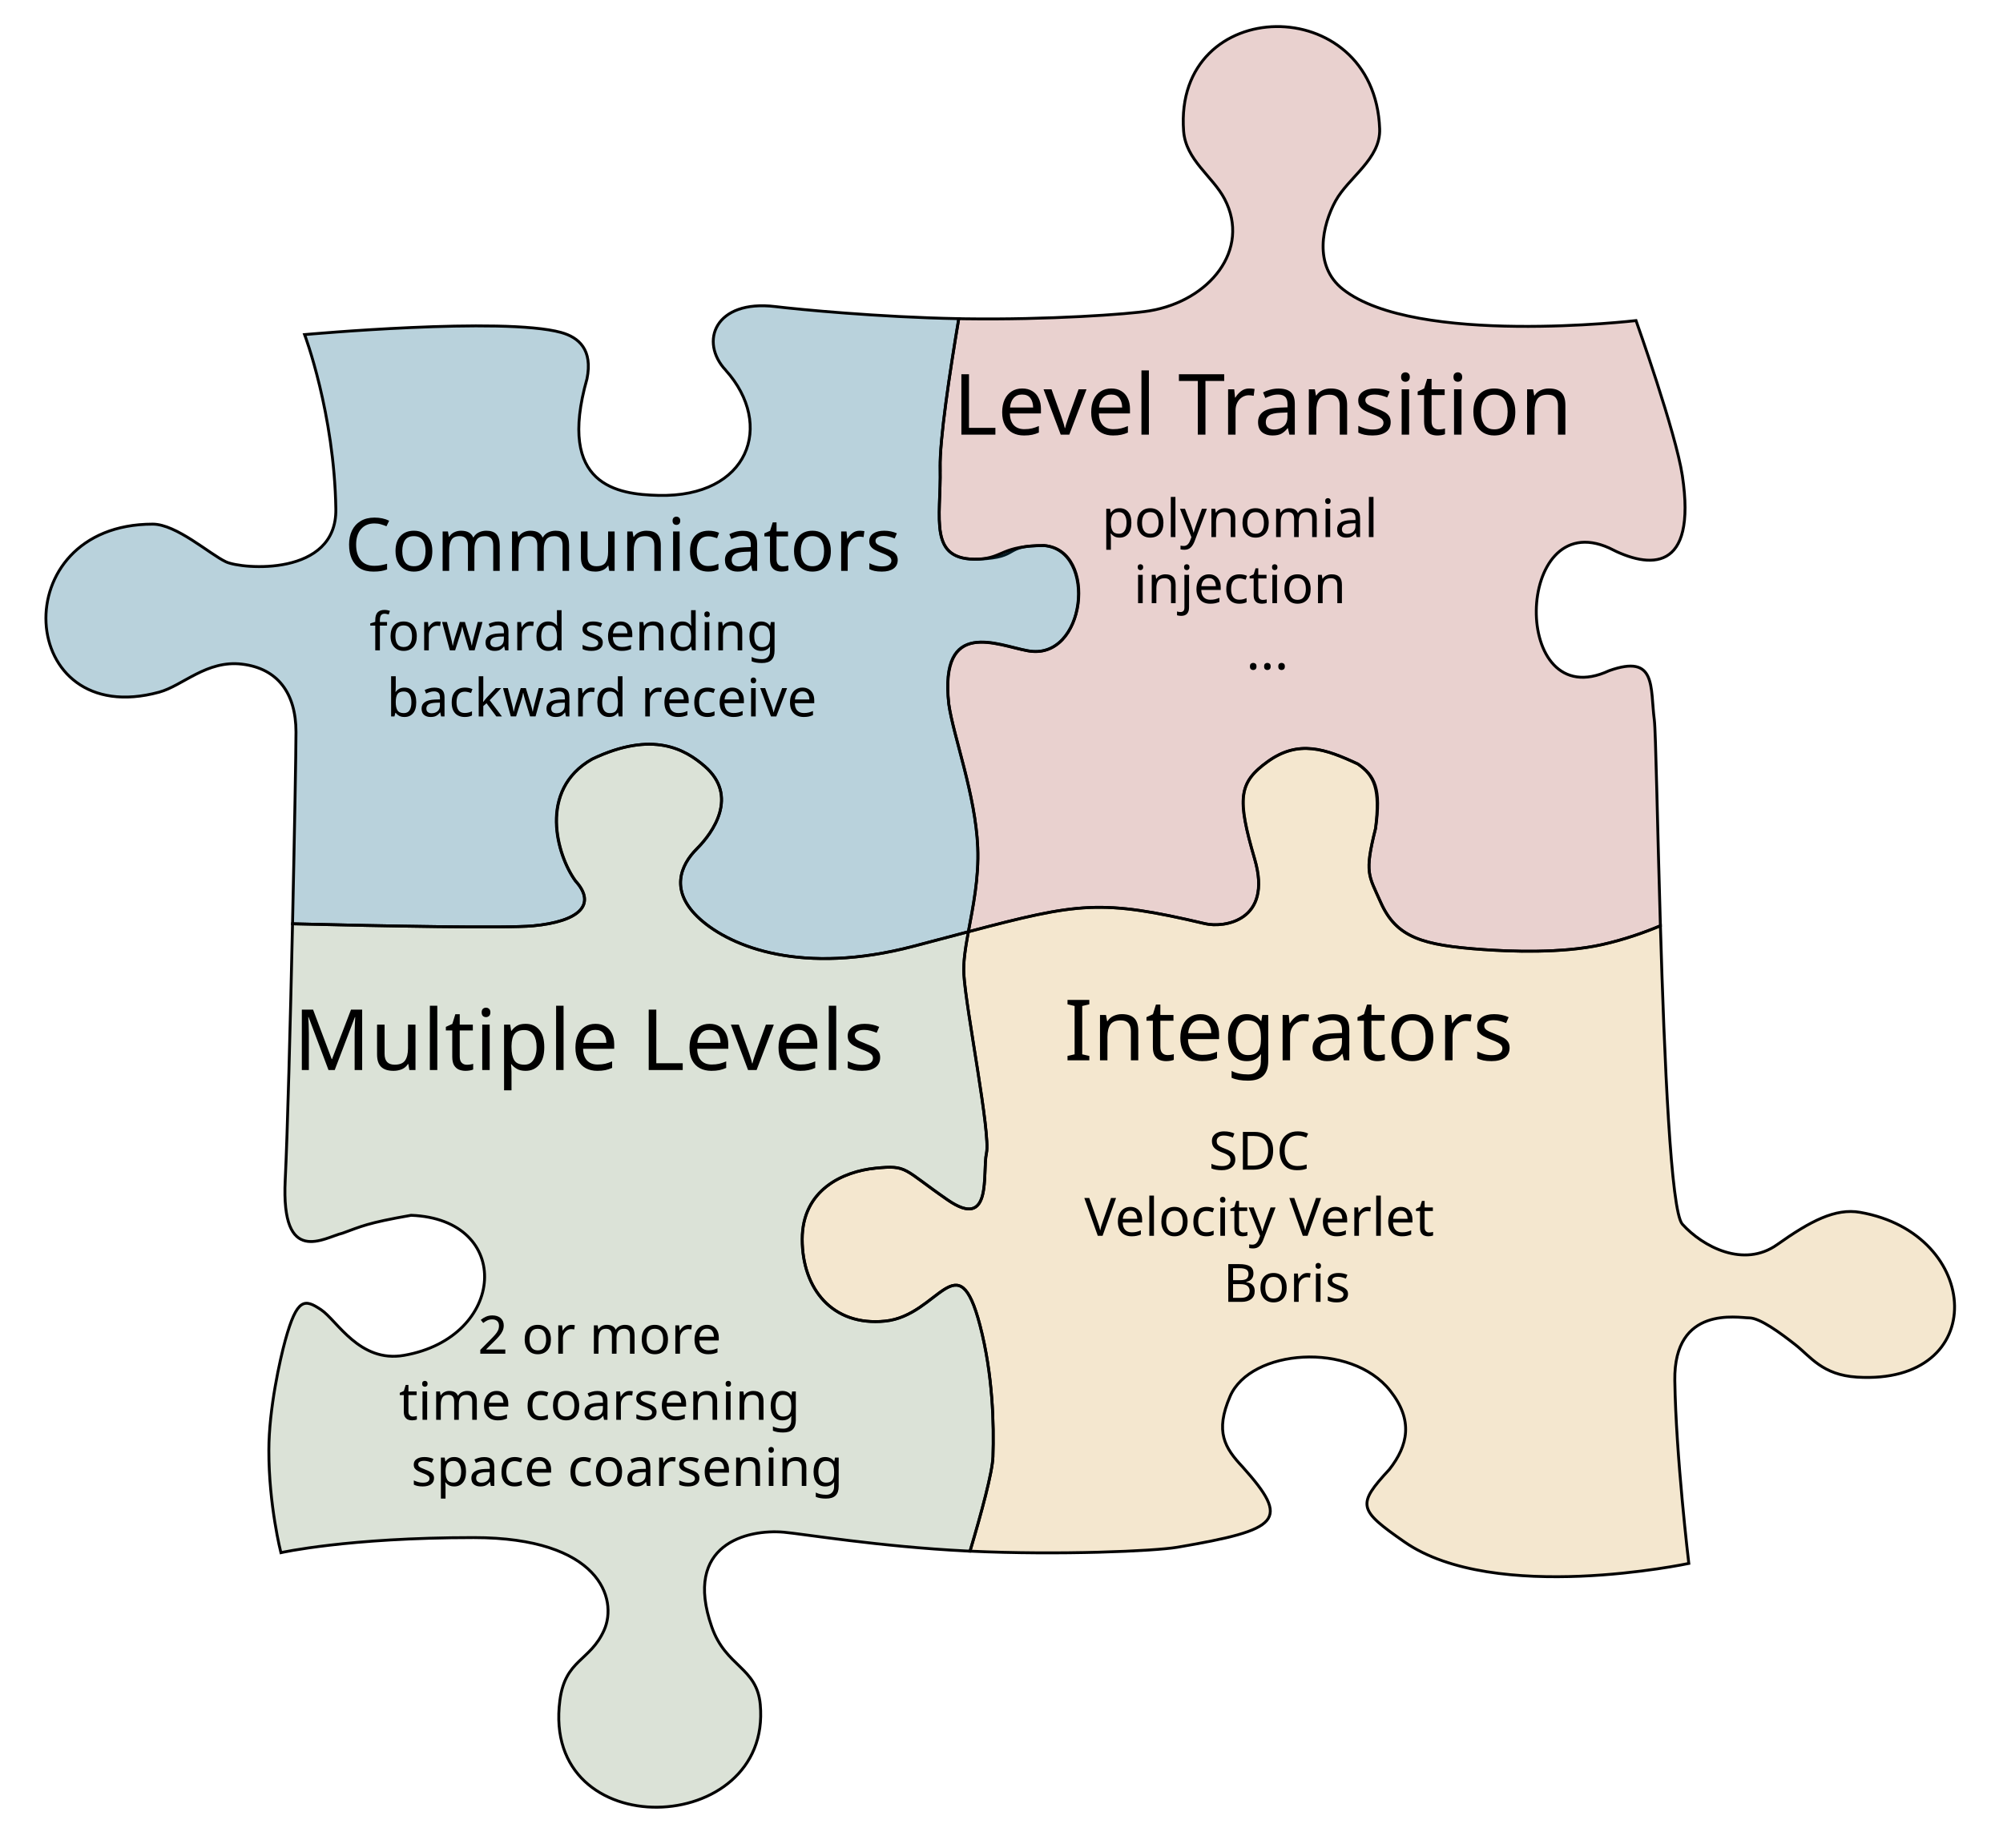
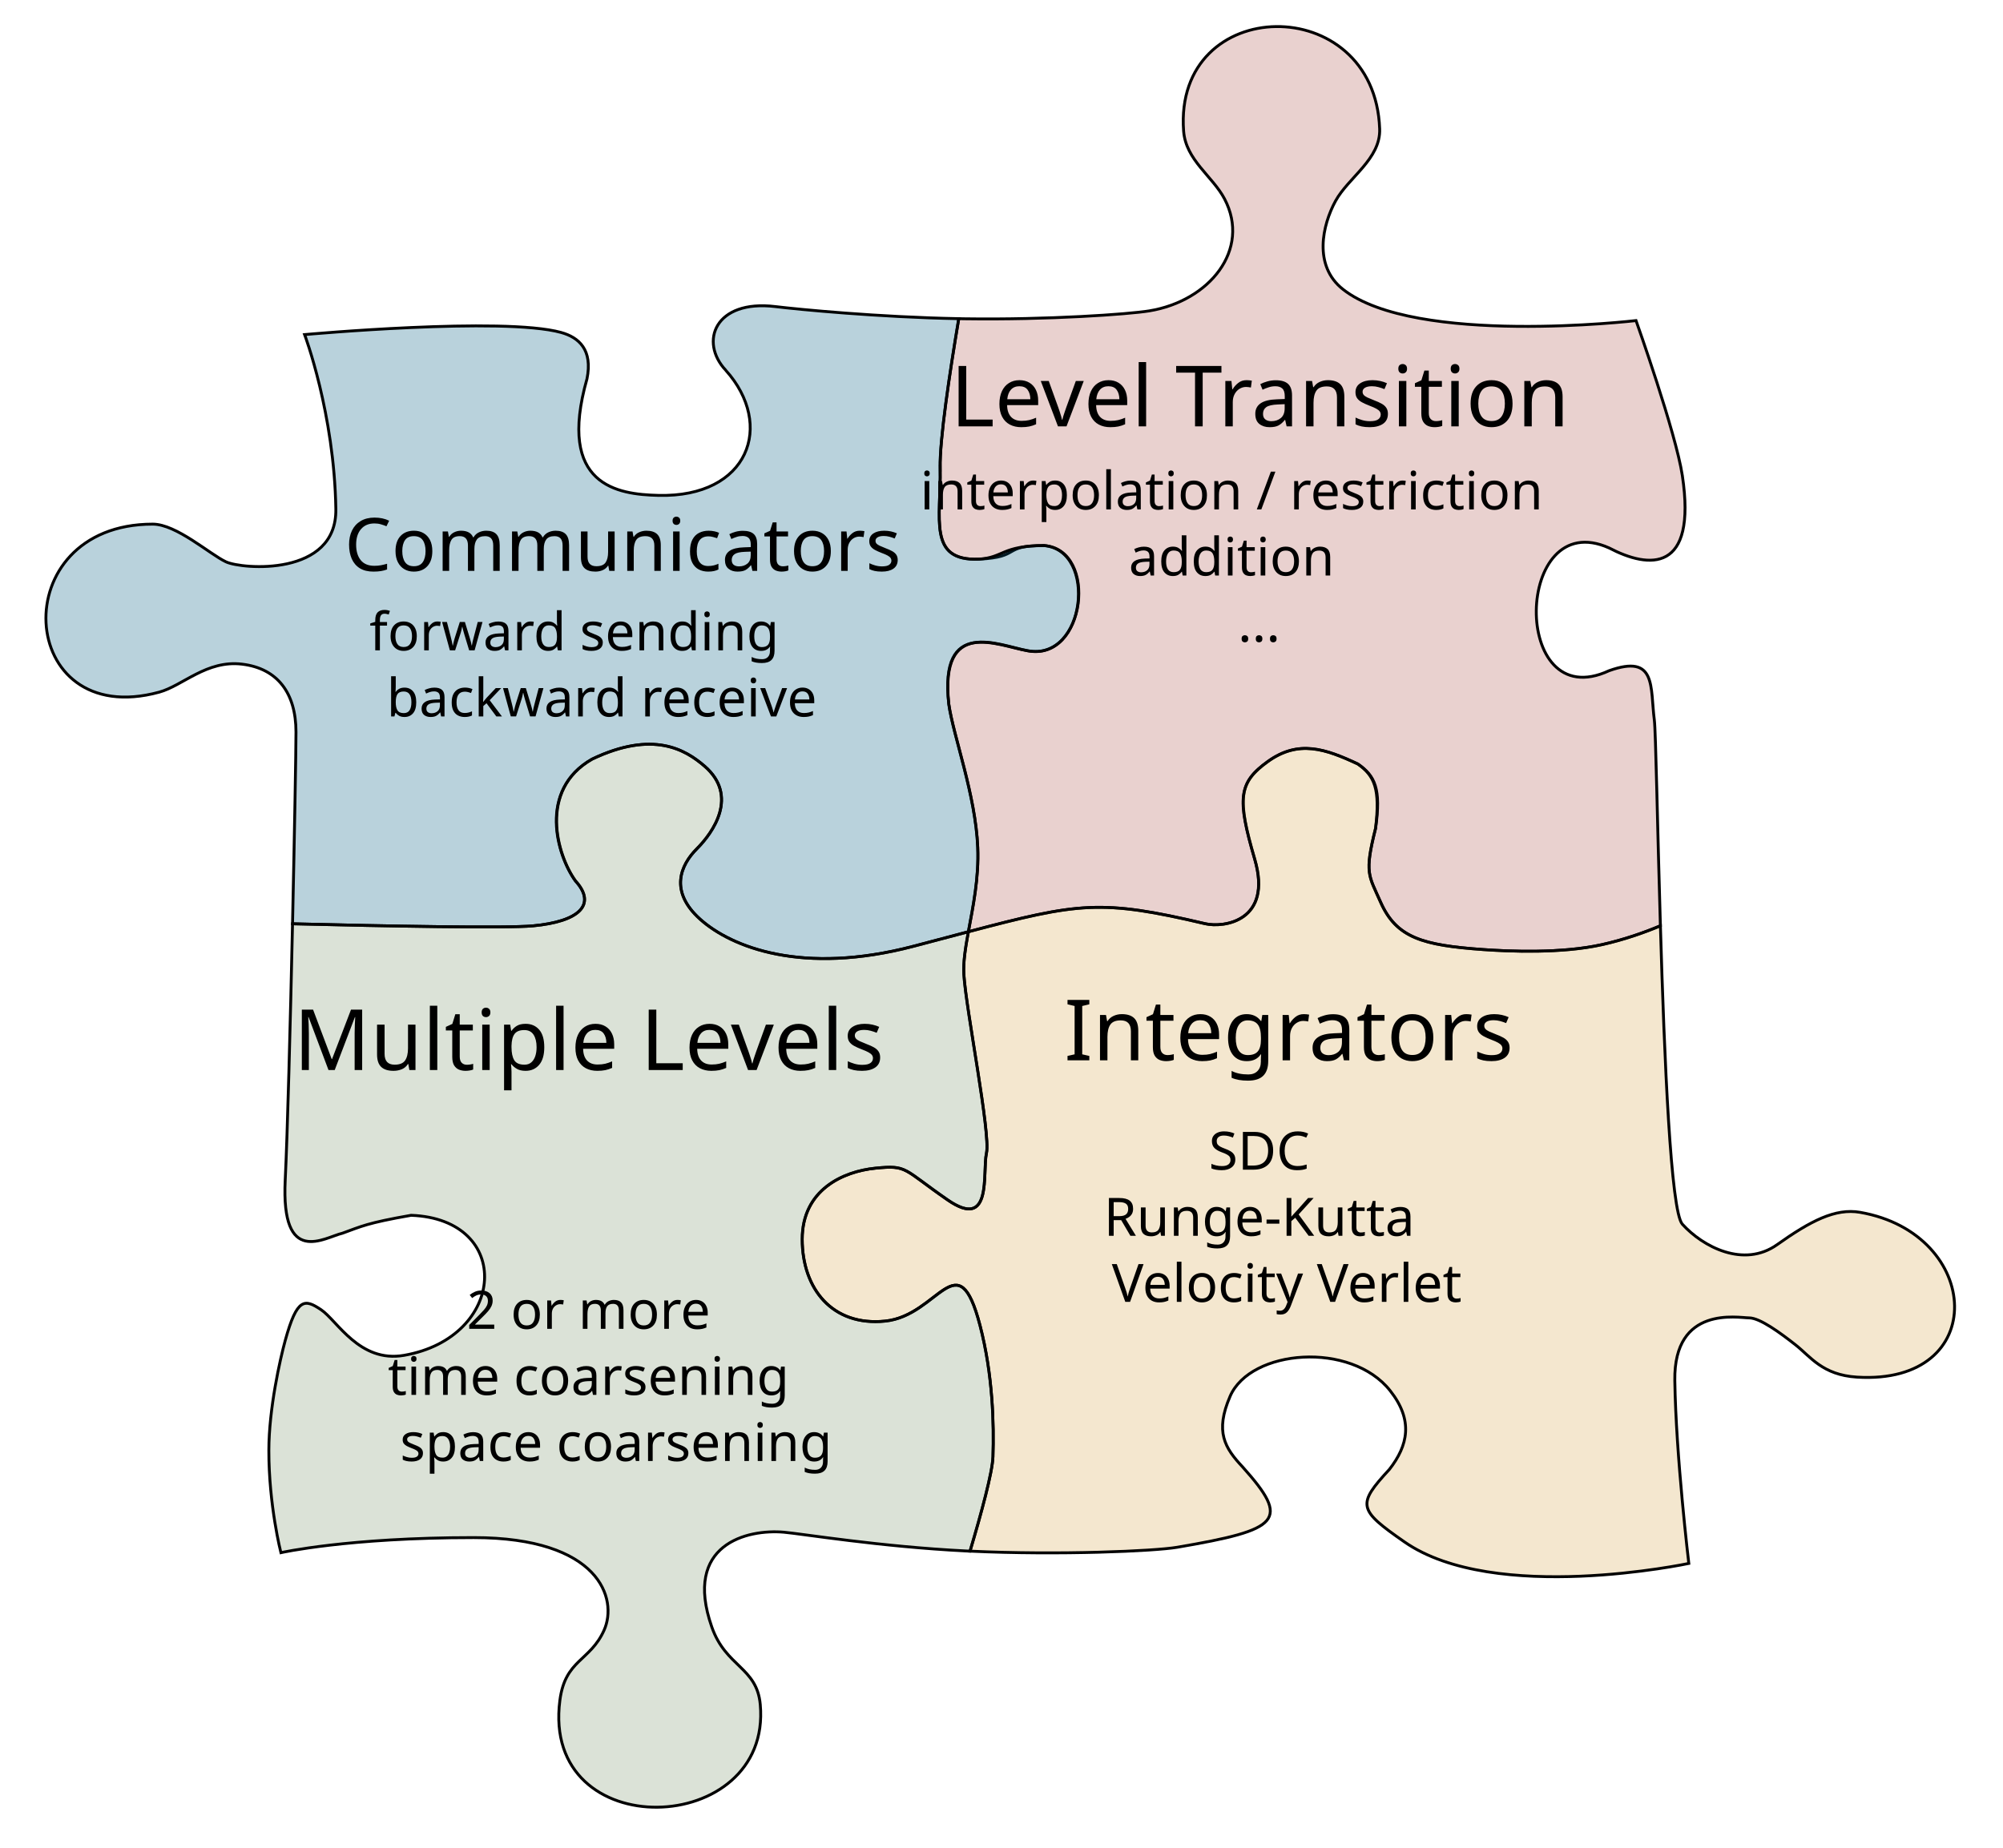
<svg xmlns="http://www.w3.org/2000/svg" version="1.0" width="757.41" height="698.913" viewBox="-62.437 -27.993 757.405 698.913" id="svg2495" xml:space="preserve">
  <defs id="defs2511" />
  <path d="m 293.068,149.063 c 0.407,19.145 -4.854,35.233 14.697,34.419 16.116,-0.726 8.522,-5.242 24.623,-5.139 20.585,1.578 15.725,43.851 -6.194,39.794 -11.264,-1.846 -33.594,-12.842 -29.867,20.132 1.719,12.191 10.122,34.284 10.95,54.194 0.486,11.688 -1.814,22.565 -3.538,31.942 41.851,-11.058 50.13,-12.311 89.533,-3.04 6.924,1.629 25.575,-0.826 18.737,-24.44 -6.667,-23.023 -6.085,-28.868 4.943,-36.884 11.607,-8.437 21.84,-4.789 34.06,0.914 6.461,4.393 8.896,9.359 6.696,24.373 -4.293,16.977 -2.583,17.764 1.883,27.832 6.012,13.554 15.962,16.352 38.773,17.981 9.732,0.695 29.58,1.572 44.938,-1.856 8.484,-1.893 16.093,-4.6 22.117,-7.132 -1.151,-38.845 -1.758,-73.706 -2.289,-77.773 -1.638,-12.557 0.952,-25.154 -17.114,-18.701 -37.454,17.372 -35.953,-62.562 0,-46.435 15.218,7.978 33.229,9.499 27.705,-27.328 -2.444,-16.294 -17.515,-58.656 -17.515,-58.656 0,0 -83.376,9.731 -110.794,-11.813 -11.405,-8.961 -7.739,-24.44 -2.851,-33.401 4.888,-8.961 17.108,-15.886 16.701,-27.291 -1.87,-52.373 -77.979,-51.088 -74.134,0.815 0.814,10.998 10.998,17.108 15.478,25.662 10.053,19.191 -5.708,38.65 -28.513,42.363 -7.763,1.264 -38.384,3.436 -69.65,2.981 -0.779,-0.011 -1.559,-0.025 -2.338,-0.04 -3.43,20.399 -7.262,45.843 -7.035,56.53 z" style="fill:#af5a50;stroke:#000000;stroke-width:1.086;fill-opacity:0.275;fill-rule:nonzero" id="path2502" />
  <path d="m 498.364,331.14 c -22.811,-1.629 -32.826,-4.399 -38.773,-17.981 -4.466,-10.2 -6.177,-10.724 -1.883,-27.832 1.807,-15.014 -0.366,-19.849 -6.696,-24.373 -12.22,-5.703 -22.387,-9.26 -34.06,-0.914 -11.027,7.885 -11.74,13.861 -4.943,36.884 6.961,23.578 -11.813,26.069 -18.737,24.44 -39.403,-9.271 -47.682,-8.018 -89.533,3.04 -1.114,6.059 -1.989,11.497 -1.71,16.104 0.815,13.442 10.184,60.285 8.554,67.617 -1.63,7.332 2.452,29.531 -14.656,17.718 -17.108,-11.813 -15.104,-13.239 -27.323,-12.017 -12.22,1.222 -27.698,8.147 -27.698,26.884 0,18.738 11.405,32.994 31.364,30.957 20.333,-2.075 27.485,-30.511 35.869,1.631 4.888,18.737 5.295,37.474 4.888,49.694 -0.197,5.905 -4.388,21.32 -8.667,35.676 33.812,1.581 69.864,-0.016 78.321,-1.46 39.167,-6.687 42.903,-10.108 24.772,-30.373 -6.739,-7.184 -10.564,-13.273 -4.741,-26.739 7.701,-17.809 45.676,-20.947 60.548,-2.075 8.814,11.184 6.738,20.67 -0.298,29.704 -12.381,13.424 -11.875,15.244 5.666,27.446 34.133,23.745 107.536,8.147 107.536,8.147 0,0 -4.888,-40.734 -5.295,-69.247 -0.407,-28.513 24.032,-23.625 28.106,-23.625 4.073,0 11.813,5.702 17.515,10.183 5.703,4.481 10.184,11.405 23.218,12.22 50.608,3.163 47.513,-54.271 1.222,-62.322 -9.369,-1.63 -18.737,3.259 -31.364,12.22 -12.627,8.961 -28.106,0.815 -35.845,-7.739 -4.379,-4.84 -6.802,-62.234 -8.301,-112.858 -6.024,2.532 -13.633,5.239 -22.117,7.132 -15.357,3.428 -35.206,2.551 -44.938,1.856 z" style="fill:#d7aa50;stroke:#000000;stroke-width:1.086;fill-opacity:0.275" id="path2504" />
  <path d="m 212.011,112.062 c 18.552,20.714 8.699,48.161 -25.489,47.311 -15.367,-0.382 -38.5,-3.558 -26.995,-44.108 2.196,-10.912 -2.971,-15.637 -9.839,-17.526 -21.885,-6.018 -96.945,0.815 -96.945,0.815 0,0 11.237,29.737 11.813,65.988 0.407,25.661 -35.438,22.81 -41.548,19.959 -6.11,-2.851 -18.737,-14.257 -27.699,-14.257 -56.586,0 -51.807,78.34 2.444,63.544 8.961,-2.444 17.922,-12.22 31.365,-10.59 13.442,1.629 20.366,10.998 20.366,25.662 0,6.974 -0.553,38.18 -1.308,72.539 35.652,0.876 80.683,1.733 90.921,0.781 17.515,-1.629 24.219,-8.037 16.072,-16.998 -7.034,-9.55 -14.364,-34.34 6.29,-46.07 23.089,-11.009 35.317,-3.519 42.481,2.631 13.12,11.263 3.221,25.182 -2.889,31.292 -6.11,6.11 -10.559,16.036 1.254,26.627 11.813,10.59 38.625,21.256 80.58,10.258 7.817,-2.049 14.697,-3.887 20.854,-5.514 1.724,-9.377 4.024,-20.254 3.538,-31.942 -0.828,-19.91 -9.231,-42.003 -10.95,-54.194 -3.481,-32.799 18.62,-22.23 29.867,-20.132 21.919,4.188 26.518,-37.954 6.194,-39.794 -16.115,0.081 -15.195,4.515 -24.623,5.139 -19.552,0.814 -14.29,-15.274 -14.697,-34.419 -0.228,-10.686 3.604,-36.131 7.035,-56.53 -30.273,-0.565 -60.598,-3.508 -69.356,-4.57 -22.834,-2.768 -28.863,13.311 -18.736,24.099 z" style="fill:#005b82;stroke:#000000;stroke-width:1.086;fill-opacity:0.275" id="path2506" />
  <path d="m 308.14,473.299 c -8.385,-32.141 -15.536,-3.705 -35.869,-1.631 -19.959,2.037 -31.364,-12.22 -31.364,-30.957 0,-18.737 15.478,-25.662 27.698,-26.884 12.22,-1.222 10.216,0.204 27.323,12.017 17.108,11.813 13.026,-10.386 14.656,-17.718 1.63,-7.332 -7.739,-54.175 -8.554,-67.617 -0.279,-4.607 0.596,-10.046 1.71,-16.104 -6.157,1.627 -13.037,3.465 -20.854,5.514 -41.956,10.998 -68.767,0.332 -80.58,-10.258 -11.813,-10.591 -7.364,-20.517 -1.254,-26.627 6.11,-6.11 15.973,-19.987 2.889,-31.292 -7.118,-6.15 -19.346,-13.64 -42.481,-2.631 -20.497,11.704 -13.233,36.414 -6.29,46.07 8.147,8.961 1.443,15.369 -16.072,16.998 -10.239,0.953 -55.269,0.096 -90.921,-0.781 -0.833,37.887 -1.911,79.609 -2.765,96.912 -1.629,32.994 14.741,21.734 21.666,20.105 7.056,-2.546 9.181,-3.844 25.94,-6.767 38.867,1.475 36.049,46.259 -2.704,52.972 -16.862,2.921 -25.272,-13.211 -31.382,-17.284 -6.11,-4.073 -9.039,-4.626 -13.519,11.667 -1.931,7.024 -6.166,25.753 -6.189,41.547 -0.029,20.848 4.559,38.698 4.559,38.698 0,0 25.255,-5.703 72.913,-5.703 47.658,0 54.582,23.218 49.287,35.031 -5.295,11.813 -14.664,10.998 -16.701,26.477 -7.28,55.329 80.318,52.038 75.764,1.629 -1.282,-14.184 -13.019,-14.137 -18.33,-29.328 -10.969,-31.375 13.442,-37.067 27.291,-35.845 6.73,0.594 36.457,5.482 68.831,7.092 0.507,0.025 1.016,0.047 1.525,0.071 4.279,-14.357 8.471,-29.771 8.667,-35.676 0.407,-12.22 0,-30.957 -4.888,-49.694 z" style="fill:#7d966e;stroke:#000000;stroke-width:1.086;fill-opacity:0.275" id="path2508" />
  <text xml:space="preserve" style="font-size:27.94px;font-style:normal;font-weight:normal;line-height:125%;letter-spacing:0px;word-spacing:0px;fill:#000000;fill-opacity:1;stroke:none;font-family:Sans" x="67.566" y="188.703" id="text2998" transform="scale(1.004183,0.9958347)">
    <tspan id="tspan3000" x="67.566" y="188.703">Communicators</tspan>
  </text>
  <text xml:space="preserve" style="font-size:40px;font-style:normal;font-weight:normal;line-height:125%;letter-spacing:0px;word-spacing:0px;fill:#000000;fill-opacity:1;stroke:none;font-family:Sans" x="180.712" y="217.982" id="text3002">
    <tspan id="tspan3004" x="180.712" y="217.982" style="font-size:20px;text-align:center;text-anchor:middle">forward sending</tspan>
    <tspan x="180.712" y="242.982" id="tspan3006" style="font-size:20px;text-align:center;text-anchor:middle">backward receive</tspan>
  </text>
-   <text xml:space="preserve" style="font-size:40px;font-style:normal;font-weight:normal;line-height:125%;letter-spacing:0px;word-spacing:0px;fill:#000000;fill-opacity:1;stroke:none;font-family:Sans" x="430.63" y="136.402" id="text3008">
-     <tspan id="tspan3010" x="430.63" y="136.402" style="font-size:32px;text-align:center;text-anchor:middle">Level Transition</tspan>
+   <text xml:space="preserve" style="font-size:40px;font-style:normal;font-weight:normal;line-height:125%;letter-spacing:0px;word-spacing:0px;fill:#000000;fill-opacity:1;stroke:none;font-family:Sans" x="429.583" y="133.261" id="text3008">
+     <tspan id="tspan3010" x="429.583" y="133.261" style="font-size:32px;text-align:center;text-anchor:middle">Level Transition</tspan>
  </text>
-   <text xml:space="preserve" style="font-size:40px;font-style:normal;font-weight:normal;line-height:125%;letter-spacing:0px;word-spacing:0px;fill:#000000;fill-opacity:1;stroke:none;font-family:Sans" x="432.412" y="175.143" id="text3012">
-     <tspan id="tspan3014" x="432.412" y="175.143" style="font-size:20px;text-align:center;text-anchor:middle">polynomial</tspan>
-     <tspan x="432.412" y="200.143" id="tspan3016" style="font-size:20px;text-align:center;text-anchor:middle">injection</tspan>
-     <tspan x="432.412" y="225.143" id="tspan3018" style="font-size:20px;text-align:center;text-anchor:middle">...</tspan>
+   <text xml:space="preserve" style="font-size:40px;font-style:normal;font-weight:normal;line-height:125%;letter-spacing:0px;word-spacing:0px;fill:#000000;fill-opacity:1;stroke:none;font-family:Sans" x="429.27" y="164.673" id="text3012">
+     <tspan x="429.27" y="164.673" style="font-size:20px;text-align:center;text-anchor:middle" id="tspan3163">interpolation / restriction</tspan>
+     <tspan x="429.27" y="189.673" id="tspan3018" style="font-size:20px;text-align:center;text-anchor:middle">addition</tspan>
+     <tspan x="429.27" y="214.673" style="font-size:20px;text-align:center;text-anchor:middle" id="tspan3159">...</tspan>
  </text>
  <text xml:space="preserve" style="font-size:40px;font-style:normal;font-weight:normal;line-height:125%;letter-spacing:0px;word-spacing:0px;fill:#000000;fill-opacity:1;stroke:none;font-family:Sans" x="175.803" y="376.699" id="text3020">
    <tspan id="tspan3022" x="175.803" y="376.699" style="font-size:32px;text-align:center;text-anchor:middle">Multiple Levels</tspan>
  </text>
-   <text xml:space="preserve" style="font-size:40px;font-style:normal;font-weight:normal;line-height:125%;letter-spacing:0px;word-spacing:0px;fill:#000000;fill-opacity:1;stroke:none;font-family:Sans" x="190.302" y="484" id="text3024">
-     <tspan x="190.302" y="484" id="tspan3028" style="font-size:20px;text-align:center;text-anchor:middle">2 or more</tspan>
-     <tspan x="190.302" y="509" style="font-size:20px;text-align:center;text-anchor:middle" id="tspan3007">time coarsening</tspan>
-     <tspan x="190.302" y="534" style="font-size:20px;text-align:center;text-anchor:middle" id="tspan3009">space coarsening</tspan>
+   <text xml:space="preserve" style="font-size:40px;font-style:normal;font-weight:normal;line-height:125%;letter-spacing:0px;word-spacing:0px;fill:#000000;fill-opacity:1;stroke:none;font-family:Sans" x="186.113" y="474.576" id="text3024">
+     <tspan x="186.113" y="474.576" id="tspan3028" style="font-size:20px;text-align:center;text-anchor:middle">2 or more</tspan>
+     <tspan x="186.113" y="499.576" style="font-size:20px;text-align:center;text-anchor:middle" id="tspan3007">time coarsening</tspan>
+     <tspan x="186.113" y="524.576" style="font-size:20px;text-align:center;text-anchor:middle" id="tspan3009">space coarsening</tspan>
  </text>
  <text xml:space="preserve" style="font-size:40px;font-style:normal;font-weight:normal;line-height:125%;letter-spacing:0px;word-spacing:0px;fill:#000000;fill-opacity:1;stroke:none;font-family:Sans" x="440.488" y="373.035" id="text3032">
    <tspan id="tspan3034" x="440.488" y="373.035" style="font-size:32px;text-align:center;text-anchor:middle">Integrators</tspan>
  </text>
  <text xml:space="preserve" style="font-size:40px;font-style:normal;font-weight:normal;line-height:125%;letter-spacing:0px;word-spacing:0px;fill:#000000;fill-opacity:1;stroke:none;font-family:Sans" x="439.741" y="414.393" id="text3036">
    <tspan id="tspan3038" x="439.741" y="414.393" style="font-size:20px;text-align:center;text-anchor:middle">SDC</tspan>
-     <tspan x="439.741" y="439.393" id="tspan3040" style="font-size:20px;text-align:center;text-anchor:middle">Velocity Verlet</tspan>
-     <tspan x="439.741" y="464.393" id="tspan3042" style="font-size:20px;text-align:center;text-anchor:middle">Boris</tspan>
+     <tspan x="439.741" y="439.393" style="font-size:20px;text-align:center;text-anchor:middle" id="tspan3153">Runge-Kutta</tspan>
+     <tspan x="439.741" y="464.393" style="font-size:20px;text-align:center;text-anchor:middle" id="tspan3157">Velocity Verlet</tspan>
  </text>
</svg>
